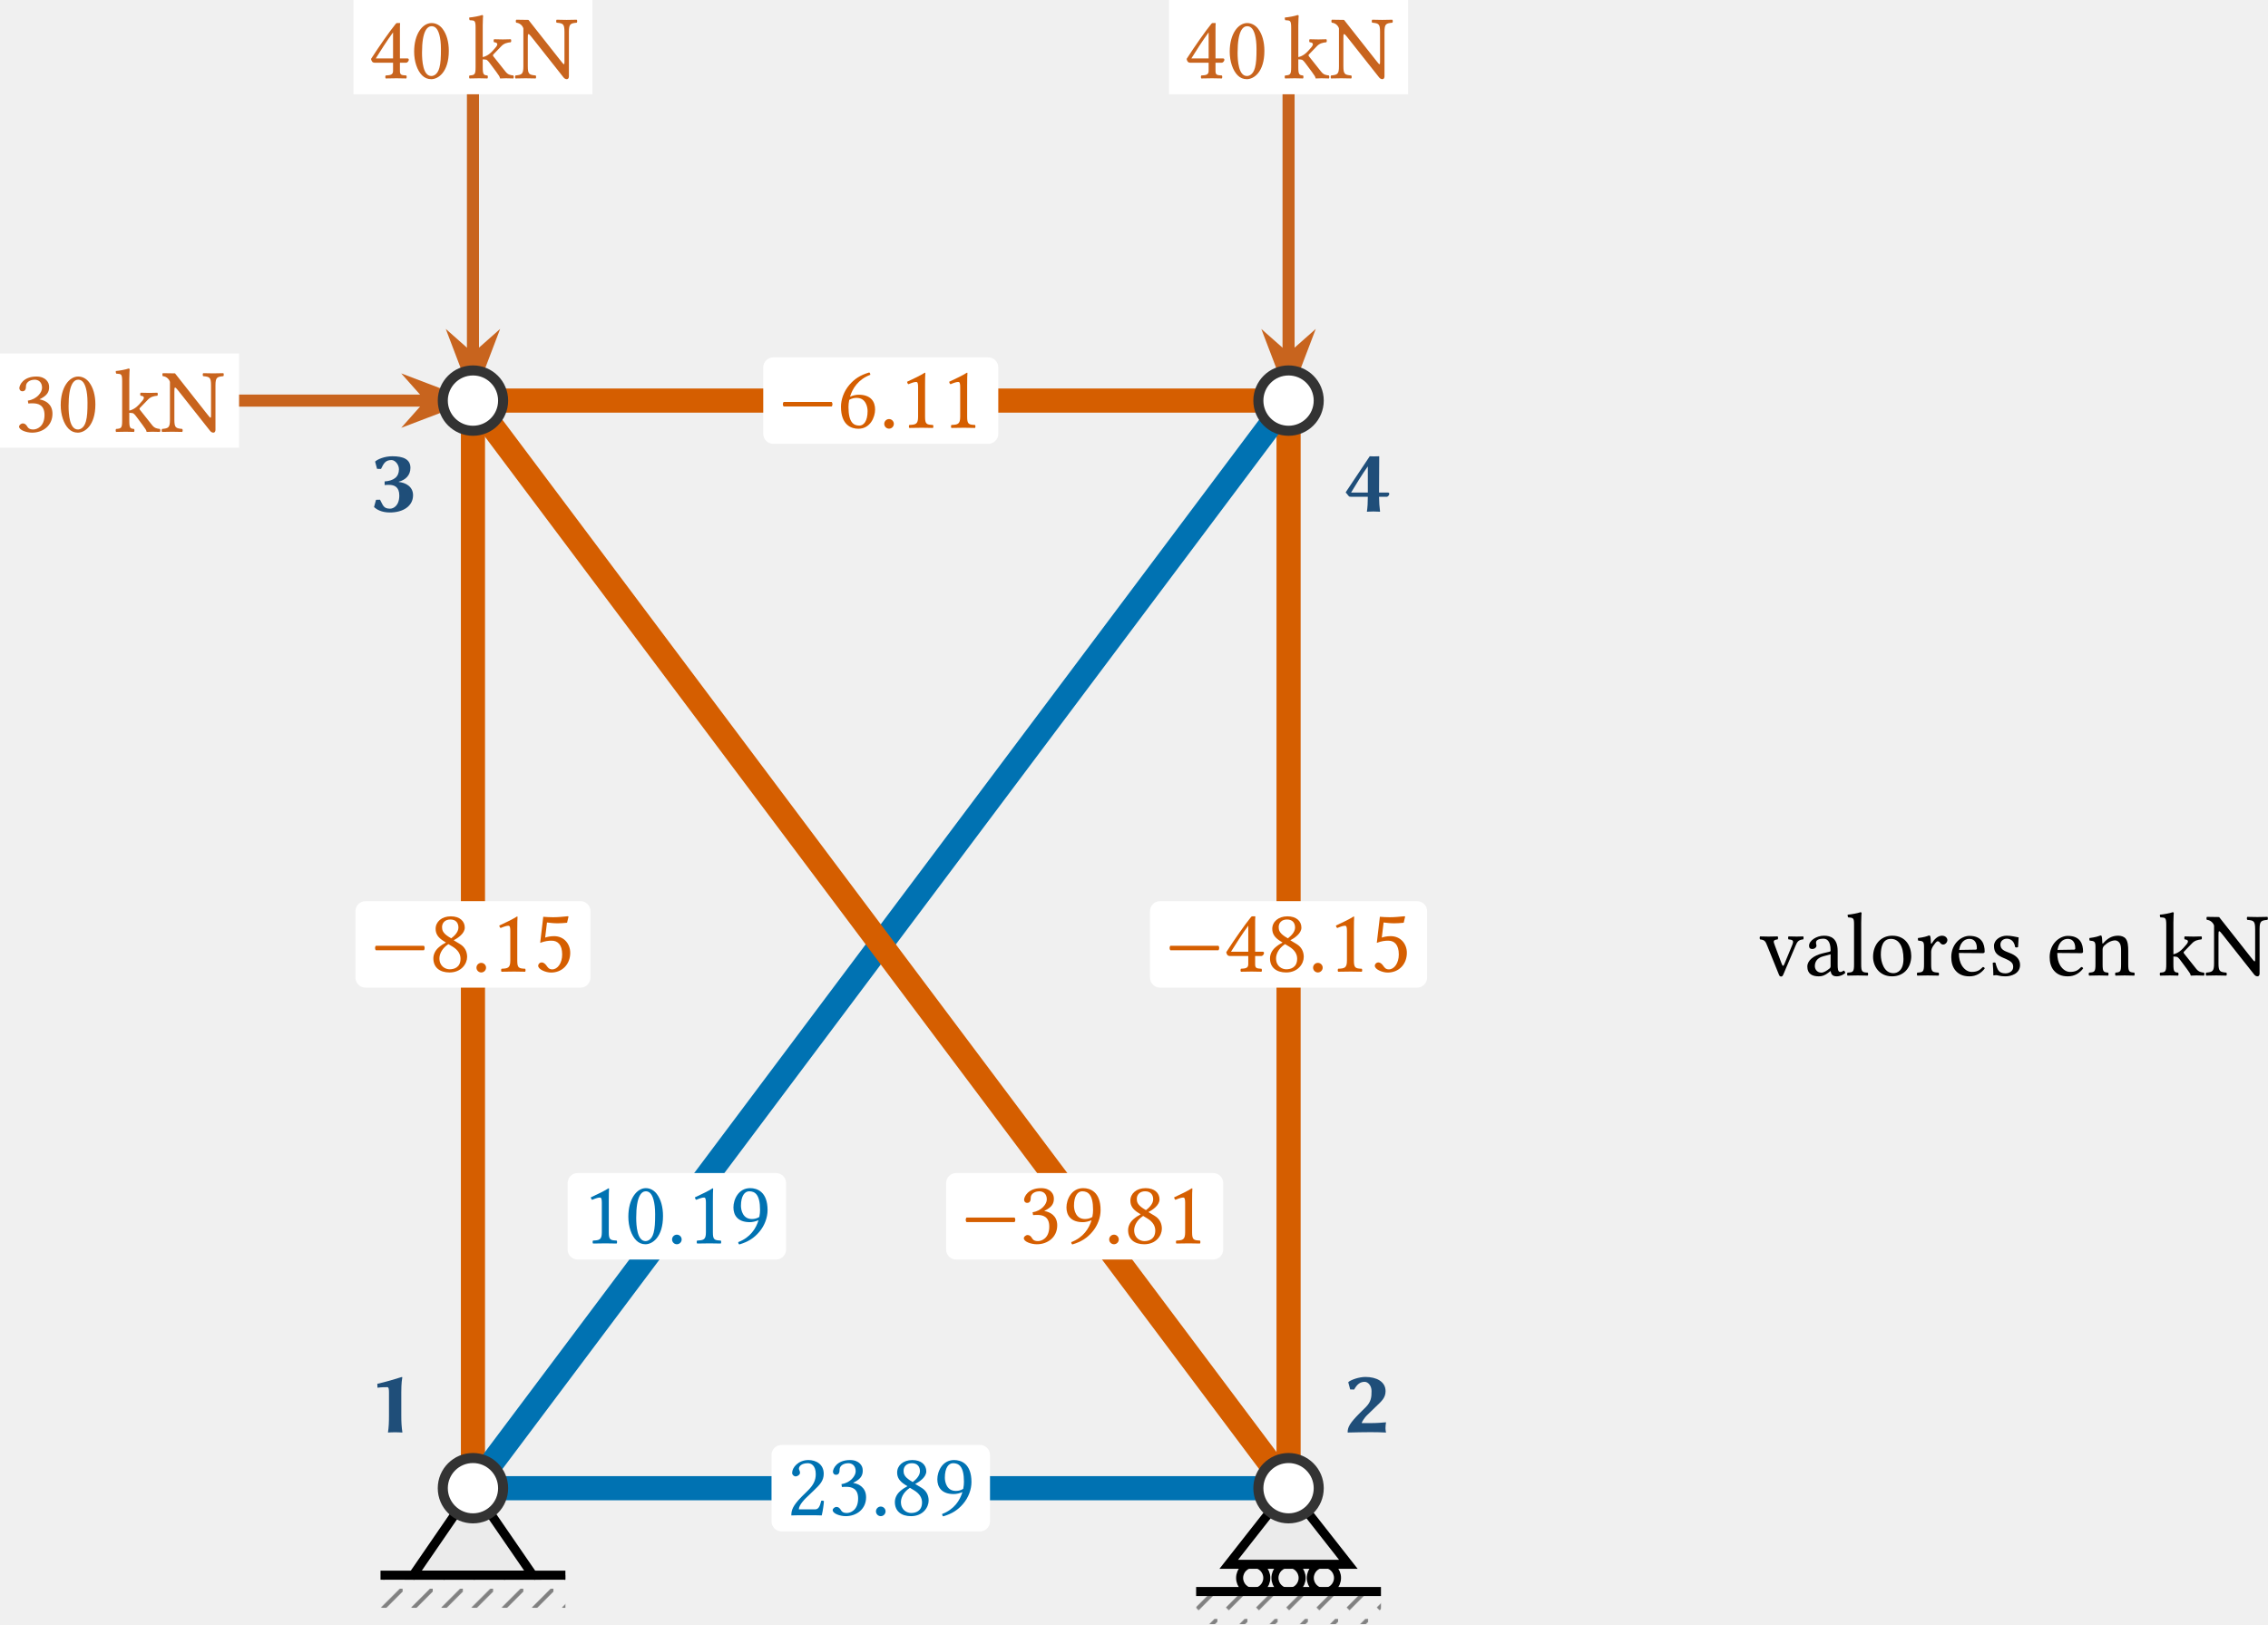
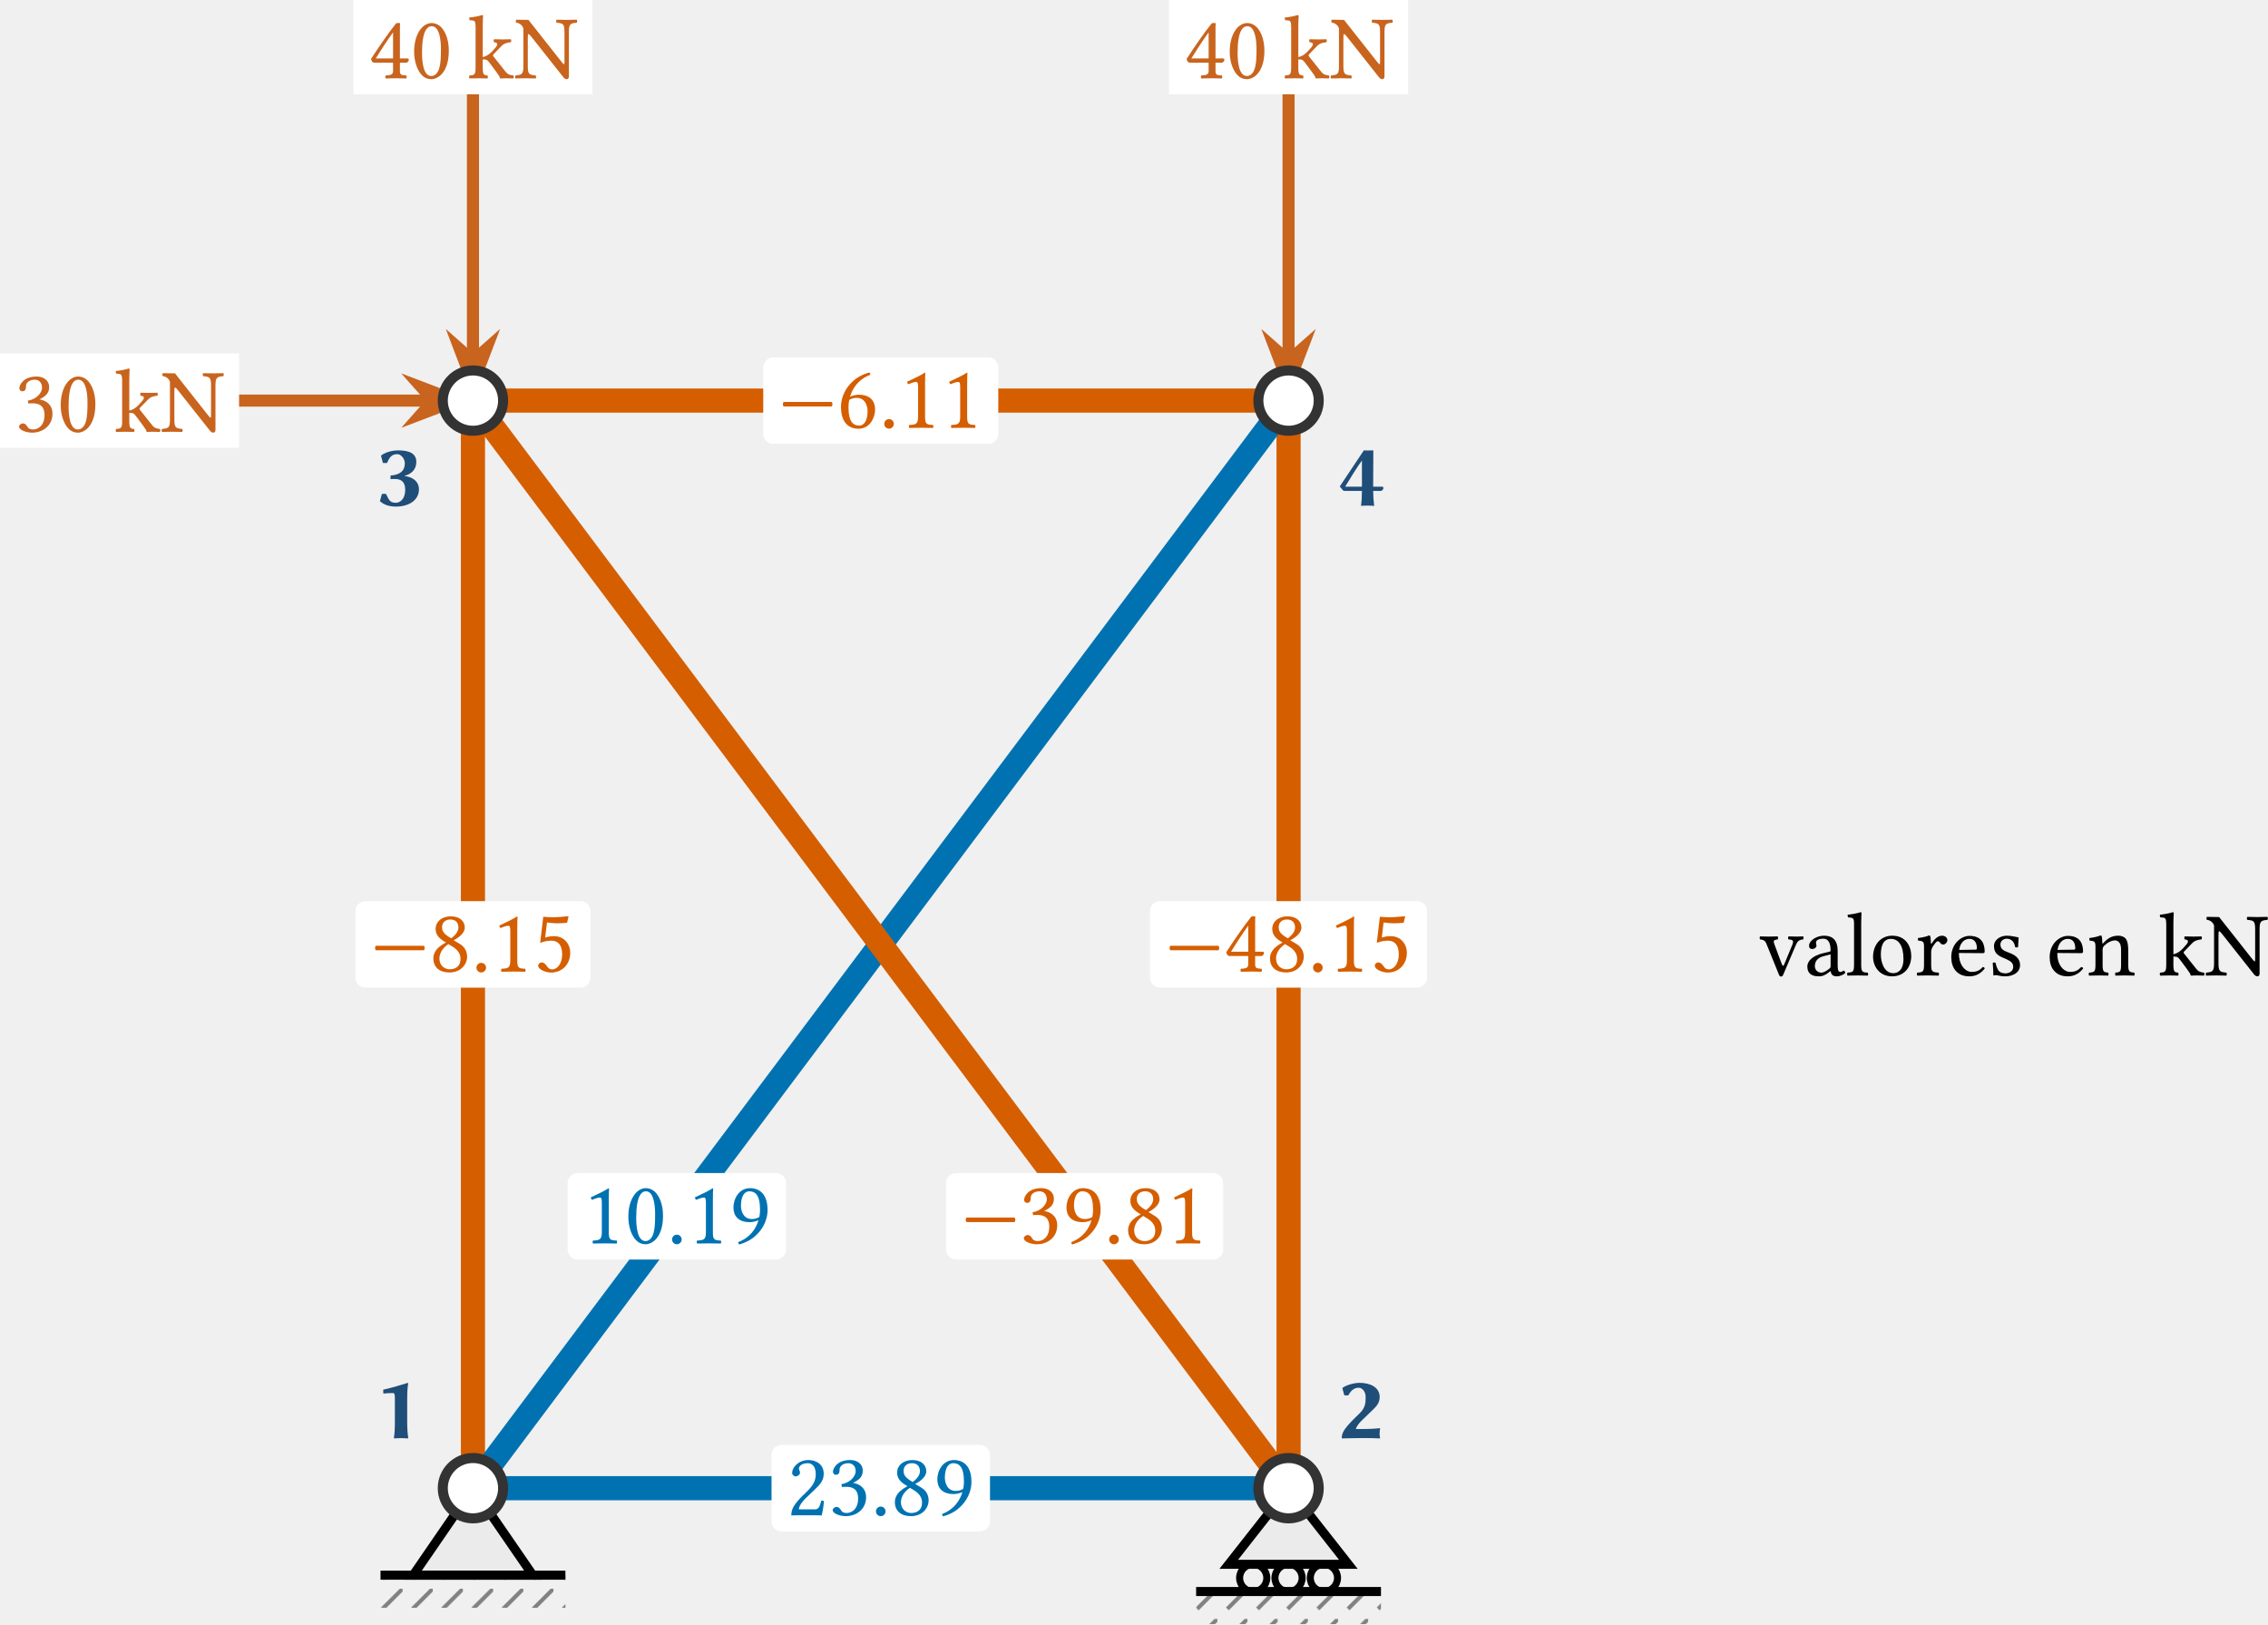
<svg xmlns="http://www.w3.org/2000/svg" xmlns:xlink="http://www.w3.org/1999/xlink" version="1.1" width="224.653pt" height="160.856pt" viewBox="-68.016 -68.016 224.653 160.856">
  <defs>
    <pattern id="pat0-808080" x="-.996" y="-.996" width="2.989" height="2.989" viewBox="-.996 -.996 2.989 2.989" patternUnits="userSpaceOnUse" patternTransform="matrix(1 0 0 -1 -21.1669 79.3752)" overflow="visible">
      <clipPath id="pc0">
        <rect x="-.996" y="-.996" width="4.981" height="4.981" />
      </clipPath>
      <g clip-path="url(#pc0)">
        <path d="M0 0L3.09 3.09" stroke="#808080" fill="none" stroke-width=".399" stroke-miterlimit="10" />
      </g>
    </pattern>
    <pattern id="pat1-808080" x="-.996" y="-.996" width="2.989" height="2.989" viewBox="-.996 -.996 2.989 2.989" patternUnits="userSpaceOnUse" patternTransform="matrix(1 0 0 -1 -21.1669 79.3752)" overflow="visible">
      <clipPath id="pc1">
        <rect x="-.996" y="-.996" width="4.981" height="4.981" />
      </clipPath>
      <g clip-path="url(#pc1)">
        <path d="M0 0L3.09 3.09" stroke="#808080" fill="none" stroke-width=".399" stroke-miterlimit="10" />
      </g>
    </pattern>
    <path id="g3-15" d="M.511-.386C.511-.126 .726 .09 .986 .09S1.462-.126 1.462-.386S1.246-.861 .986-.861S.511-.646 .511-.386Z" />
    <path id="g3-17" d="M2.044 .09C2.735 .09 3.784-.61 3.784-2.717C3.784-3.604 3.569-4.367 3.174-4.887C2.941-5.2 2.564-5.469 2.08-5.469C1.193-5.469 .35-4.411 .35-2.636C.35-1.677 .646-.78 1.139-.287C1.39-.036 1.695 .09 2.044 .09ZM2.08-5.156C2.233-5.156 2.376-5.102 2.484-5.003C2.762-4.77 3.004-4.089 3.004-2.887C3.004-2.062 2.977-1.497 2.851-1.04C2.654-.305 2.215-.224 2.053-.224C1.219-.224 1.13-1.757 1.13-2.537C1.13-4.743 1.677-5.156 2.08-5.156Z" />
    <path id="g3-18" d="M2.582-1.094V-4.205C2.582-4.743 2.591-5.29 2.609-5.407C2.609-5.452 2.591-5.452 2.555-5.452C2.062-5.147 1.587-4.923 .798-4.555C.816-4.456 .852-4.367 .933-4.313C1.345-4.483 1.542-4.537 1.713-4.537C1.865-4.537 1.892-4.322 1.892-4.017V-1.094C1.892-.35 1.65-.305 1.022-.278C.968-.224 .968-.036 1.022 .018C1.462 .009 1.784 0 2.268 0C2.699 0 2.914 .009 3.362 .018C3.416-.036 3.416-.224 3.362-.278C2.735-.305 2.582-.35 2.582-1.094Z" />
    <path id="g3-19" d="M.547-4.196C.547-4.008 .717-3.847 .906-3.847C1.058-3.847 1.327-4.008 1.327-4.205C1.327-4.277 1.309-4.331 1.291-4.394S1.219-4.537 1.219-4.609C1.219-4.833 1.453-5.156 2.107-5.156C2.43-5.156 2.887-4.932 2.887-4.071C2.887-3.497 2.681-3.031 2.152-2.493L1.488-1.838C.61-.941 .466-.511 .466 .018C.466 .018 .924 0 1.21 0H2.78C3.067 0 3.479 .018 3.479 .018C3.596-.457 3.685-1.13 3.694-1.399C3.64-1.444 3.524-1.462 3.434-1.444C3.282-.807 3.129-.583 2.806-.583H1.21C1.21-1.013 1.829-1.623 1.874-1.668L2.78-2.537C3.291-3.031 3.676-3.425 3.676-4.107C3.676-5.075 2.887-5.469 2.161-5.469C1.166-5.469 .547-4.734 .547-4.196Z" />
    <path id="g3-20" d="M1.928-5.156C2.313-5.156 2.672-4.923 2.672-4.349C2.672-3.9 2.152-3.21 1.264-3.084L1.309-2.798C1.462-2.815 1.623-2.815 1.739-2.815C2.251-2.815 2.914-2.672 2.914-1.659C2.914-.466 2.116-.224 1.802-.224C1.345-.224 1.264-.43 1.157-.592C1.067-.717 .95-.825 .771-.825C.583-.825 .395-.655 .395-.511C.395-.152 1.148 .09 1.686 .09C2.753 .09 3.703-.601 3.703-1.784C3.703-2.762 2.968-3.111 2.439-3.201L2.43-3.219C3.165-3.569 3.371-3.936 3.371-4.411C3.371-4.68 3.309-4.896 3.093-5.12C2.896-5.317 2.582-5.469 2.116-5.469C.798-5.469 .421-4.609 .421-4.313C.421-4.187 .511-4.008 .726-4.008C1.04-4.008 1.076-4.304 1.076-4.474C1.076-5.048 1.695-5.156 1.928-5.156Z" />
    <path id="g3-21" d="M3.856-1.964H3.111V-4.582C3.111-5.03 3.111-5.38 3.129-5.452L3.111-5.469H2.824C2.762-5.469 2.717-5.416 2.681-5.371C2.116-4.68 1.076-3.201 .251-1.919C.278-1.784 .332-1.542 .601-1.542H2.43V-.717C2.43-.305 2.089-.305 1.704-.278C1.65-.224 1.65-.036 1.704 .018C1.991 .009 2.349 0 2.762 0C3.111 0 3.452 .009 3.739 .018C3.793-.036 3.793-.224 3.739-.278C3.3-.314 3.111-.296 3.111-.717V-1.542H3.73C3.856-1.542 3.99-1.713 3.99-1.82C3.99-1.91 3.954-1.964 3.856-1.964ZM2.43-4.546V-1.964H.717C1.175-2.699 1.811-3.703 2.43-4.546Z" />
    <path id="g3-22" d="M2.86-1.695C2.86-.843 2.412-.215 1.874-.215C1.533-.215 1.417-.439 1.282-.619C1.166-.771 1.013-.906 .825-.906C.655-.906 .484-.753 .484-.574C.484-.206 1.246 .099 1.757 .099C2.869 .099 3.658-.726 3.658-1.856C3.658-2.726 3.058-3.506 2.053-3.506C1.668-3.506 1.336-3.425 1.175-3.362L1.354-4.86C1.686-4.824 1.973-4.779 2.403-4.779C2.672-4.779 2.977-4.797 3.344-4.833L3.488-5.443L3.425-5.478C2.914-5.425 2.43-5.38 1.955-5.38C1.623-5.38 1.3-5.398 .986-5.425L.681-2.842C1.157-3.022 1.497-3.058 1.82-3.058C2.403-3.058 2.86-2.672 2.86-1.695Z" />
    <path id="g3-23" d="M1.291-3.075C1.533-3.891 2.107-4.797 3.3-5.245C3.3-5.353 3.264-5.434 3.192-5.478C2.286-5.209 1.731-4.833 1.228-4.25C.672-3.604 .395-2.789 .395-2.08C.395-.26 1.426 .099 2.116 .099C3.291 .099 3.775-1.04 3.775-1.811S3.362-3.273 2.143-3.273C1.91-3.273 1.56-3.201 1.291-3.075ZM1.21-2.753C1.506-2.95 1.802-2.959 1.955-2.959C2.833-2.959 3.031-2.098 3.031-1.65C3.031-.664 2.654-.215 2.215-.215C1.65-.215 1.139-.52 1.139-2.053C1.139-2.26 1.157-2.493 1.21-2.753Z" />
    <path id="g3-25" d="M3.524-4.349C3.524-4.994 3.022-5.469 2.143-5.469C1.228-5.469 .637-4.923 .637-4.232C.637-3.73 .879-3.362 1.426-3.022L1.659-2.878C1.399-2.744 1.157-2.582 .933-2.385C.565-2.062 .412-1.659 .412-1.309C.412-.395 1.058 .09 2.008 .09C3.183 .09 3.757-.771 3.757-1.453C3.757-1.973 3.533-2.43 3.058-2.717L2.421-3.102C2.842-3.309 3.524-3.775 3.524-4.349ZM2.026-.224C1.623-.224 1.013-.502 1.013-1.309C1.013-1.578 1.13-2.206 1.901-2.717L2.322-2.466C2.878-2.125 3.102-1.704 3.102-1.273C3.102-.377 2.43-.224 2.026-.224ZM2.098-5.156C2.681-5.156 2.896-4.77 2.896-4.358C2.896-3.873 2.421-3.47 2.179-3.291L1.901-3.461C1.336-3.829 1.273-4.125 1.273-4.402C1.273-4.815 1.56-5.156 2.098-5.156Z" />
    <path id="g3-26" d="M2.932-2.295C2.69-1.479 2.116-.574 .924-.126C.924-.018 .959 .063 1.031 .108C1.937-.161 2.493-.538 2.995-1.121C3.551-1.766 3.829-2.582 3.829-3.291C3.829-5.111 2.798-5.469 2.107-5.469C.933-5.469 .448-4.331 .448-3.56S.861-2.098 2.08-2.098C2.313-2.098 2.663-2.17 2.932-2.295ZM3.013-2.618C2.717-2.421 2.421-2.412 2.268-2.412C1.39-2.412 1.193-3.273 1.193-3.721C1.193-4.707 1.569-5.156 2.008-5.156C2.573-5.156 3.084-4.851 3.084-3.318C3.084-3.12 3.067-2.878 3.013-2.618Z" />
    <path id="g3-2088" d="M.529-2.555C.421-2.448 .421-2.215 .529-2.107H5.281C5.389-2.215 5.389-2.448 5.281-2.555H.529Z" />
    <path id="g0-47" d="M4.985-4.591V-1.659C4.985-1.488 4.985-1.39 4.923-1.39C4.887-1.39 4.752-1.551 4.492-1.883L1.417-5.783L.206-5.801C.152-5.747 .152-5.559 .206-5.505C.592-5.478 .861-5.165 .915-4.932V-1.193C.915-.395 .762-.341 .134-.278C.081-.224 .081-.036 .134 .018C.52 .009 .924 0 1.139 0C1.345 0 1.757 .009 2.134 .018C2.188-.036 2.188-.224 2.134-.278C1.506-.341 1.354-.377 1.354-1.193V-3.936C1.354-4.241 1.354-4.376 1.426-4.376C1.479-4.376 1.578-4.277 1.731-4.08L4.86-.126C4.958 .009 5.075 .09 5.218 .09C5.344 .09 5.425-.018 5.425-.188V-4.591C5.425-5.389 5.577-5.443 6.205-5.505C6.259-5.559 6.259-5.747 6.205-5.801C5.837-5.792 5.416-5.783 5.2-5.783C5.012-5.783 4.6-5.792 4.205-5.801C4.151-5.747 4.151-5.559 4.205-5.505C4.833-5.443 4.985-5.407 4.985-4.591Z" />
    <path id="g0-66" d="M2.627-.43C2.681-.152 2.78 .09 3.228 .09C3.569 .09 3.891-.063 4.08-.242C4.062-.35 4.026-.43 3.927-.484C3.865-.43 3.712-.341 3.596-.341C3.335-.341 3.327-.69 3.327-1.103V-2.421C3.327-3.694 2.627-3.936 1.973-3.936C1.237-3.936 .493-3.452 .493-2.941C.493-2.726 .601-2.618 .807-2.618C1.067-2.618 1.228-2.806 1.228-2.923C1.228-2.986 1.219-3.049 1.201-3.084C1.193-3.111 1.184-3.165 1.184-3.264C1.184-3.542 1.56-3.64 1.901-3.64C2.206-3.64 2.627-3.488 2.627-2.475C2.627-2.412 2.6-2.376 2.573-2.367L1.802-2.179C.941-1.964 .323-1.488 .323-.879C.323-.143 .825 .09 1.453 .09C1.766 .09 2.035 .018 2.43-.287L2.609-.43H2.627ZM2.627-2.089V-.906C2.627-.789 2.573-.726 2.502-.672C2.268-.484 1.964-.278 1.713-.278C1.264-.278 1.067-.637 1.067-.915C1.067-1.318 1.255-1.731 1.919-1.901L2.627-2.089Z" />
    <path id="g0-70" d="M3.461-.834C3.129-.493 2.869-.35 2.349-.35C2.026-.35 1.65-.538 1.372-.995C1.193-1.291 1.085-1.704 1.085-2.224L3.47-2.206C3.578-2.206 3.64-2.26 3.64-2.358C3.64-3.111 3.371-3.918 2.125-3.918C1.345-3.918 .332-3.174 .332-1.811C.332-1.309 .457-.825 .753-.484C1.058-.126 1.479 .09 2.125 .09C2.806 .09 3.291-.224 3.649-.69C3.622-.78 3.569-.825 3.461-.834ZM1.112-2.529C1.282-3.542 1.91-3.622 2.125-3.622C2.466-3.622 2.869-3.434 2.869-2.681C2.869-2.6 2.833-2.555 2.735-2.555L1.112-2.529Z" />
    <path id="g0-76" d="M.771-1.094C.771-.35 .672-.314 .17-.278C.117-.224 .117-.036 .17 .018C.466 .009 .771 0 1.13 0C1.444 0 1.739 .009 1.946 .018C2-.036 2-.224 1.946-.278C1.578-.314 1.479-.35 1.479-1.094V-1.874C1.65-1.865 1.775-1.856 1.865-1.829C1.964-1.757 2.044-1.677 2.152-1.533L2.806-.655C3.067-.305 3.174-.134 3.183-.027C3.183 0 3.192 .018 3.219 .018C3.398 .009 3.596 0 3.775 0C4.053 0 4.331 .009 4.51 .018C4.564-.036 4.564-.224 4.51-.278C4.205-.314 3.981-.35 3.739-.655L2.555-2.143C2.52-2.188 2.493-2.224 2.493-2.268C2.493-2.304 2.493-2.322 2.529-2.358L3.318-3.174C3.587-3.461 3.9-3.533 4.259-3.569C4.313-3.622 4.313-3.811 4.259-3.865C4.053-3.856 3.802-3.847 3.479-3.847C3.138-3.847 2.806-3.856 2.6-3.865C2.546-3.811 2.546-3.622 2.6-3.569C3.102-3.533 2.887-3.219 2.806-3.111C2.6-2.851 2.322-2.546 2.089-2.376C1.892-2.233 1.65-2.125 1.479-2.098V-5.227C1.479-5.81 1.515-6.169 1.515-6.169C1.515-6.232 1.479-6.259 1.399-6.259C1.175-6.169 .502-6.043 .143-6.016C.126-5.945 .143-5.801 .197-5.747C.224-5.747 .251-5.747 .278-5.747C.672-5.721 .771-5.721 .771-5.012V-1.094Z" />
    <path id="g0-77" d="M.852-1.094C.852-.35 .753-.305 .206-.278C.152-.224 .152-.036 .206 .018C.52 .009 .852 0 1.21 0S1.91 .009 2.206 .018C2.26-.036 2.26-.224 2.206-.278C1.659-.305 1.56-.35 1.56-1.094V-5.227C1.56-5.81 1.596-6.169 1.596-6.169C1.596-6.232 1.56-6.259 1.479-6.259C1.255-6.169 .583-6.043 .224-6.016C.206-5.945 .224-5.801 .278-5.747C.798-5.712 .852-5.685 .852-5.012V-1.094Z" />
    <path id="g0-79" d="M1.65-3.21C1.596-3.147 1.542-3.129 1.542-3.21C1.533-3.452 1.515-3.802 1.47-3.891C1.453-3.936 1.435-3.963 1.363-3.963C1.112-3.865 .879-3.784 .26-3.703C.242-3.649 .26-3.506 .278-3.452C.762-3.407 .861-3.362 .861-2.842V-1.094C.861-.359 .771-.323 .233-.278C.179-.224 .179-.036 .233 .018C.502 .009 .861 0 1.219 0S1.847 .009 2.116 .018C2.17-.036 2.17-.224 2.116-.278C1.659-.323 1.569-.359 1.569-1.094V-2.564C1.569-2.753 1.65-2.86 1.722-2.941C2.062-3.273 2.466-3.47 2.815-3.47C2.995-3.47 3.183-3.353 3.291-3.147C3.38-2.968 3.398-2.726 3.398-2.457V-1.094C3.398-.359 3.309-.323 2.842-.278C2.798-.224 2.798-.036 2.842 .018C3.111 .009 3.398 0 3.757 0S4.438 .009 4.707 .018C4.752-.036 4.752-.224 4.707-.278C4.205-.323 4.107-.359 4.107-1.094V-2.43C4.107-2.923 4.071-3.353 3.865-3.631C3.712-3.829 3.434-3.936 3.12-3.936C2.681-3.936 2.179-3.82 1.65-3.21Z" />
    <path id="g0-80" d="M.368-1.838C.368-.924 .977 .09 2.251 .09C2.824 .09 3.264-.117 3.569-.412C3.972-.807 4.151-1.372 4.151-1.919C4.151-2.851 3.64-3.936 2.268-3.936C1.677-3.936 1.193-3.694 .861-3.309C.538-2.923 .368-2.403 .368-1.838ZM2.134-3.622C2.905-3.622 3.38-2.923 3.38-1.632C3.38-.502 2.798-.224 2.376-.224C1.444-.224 1.139-1.354 1.139-2.044C1.139-2.824 1.327-3.622 2.134-3.622Z" />
    <path id="g0-83" d="M1.578-3.21C1.56-3.569 1.551-3.802 1.506-3.891C1.488-3.936 1.47-3.963 1.399-3.963C1.148-3.865 .915-3.784 .296-3.703C.278-3.649 .296-3.506 .314-3.452C.798-3.407 .897-3.362 .897-2.842V-1.094C.897-.35 .789-.314 .233-.278C.179-.224 .179-.036 .233 .018C.547 .009 .897 0 1.255 0S2.026 .009 2.34 .018C2.394-.036 2.394-.224 2.34-.278C1.713-.323 1.605-.35 1.605-1.094V-2.34C1.605-2.573 1.713-2.78 1.82-2.941C1.919-3.084 2.125-3.38 2.233-3.38C2.313-3.38 2.394-3.362 2.466-3.264C2.529-3.174 2.636-3.058 2.789-3.058C3.004-3.058 3.21-3.282 3.21-3.506C3.21-3.676 3.049-3.936 2.672-3.936C2.251-3.936 1.883-3.542 1.677-3.192C1.623-3.093 1.578-3.165 1.578-3.21Z" />
    <path id="g0-84" d="M.43-1.237C.466-.798 .493-.377 .493 0C.583-.018 .672-.027 .717-.027C.78-.027 .834-.027 .897-.009C1.139 .054 1.381 .09 1.713 .09C2.215 .09 3.138-.152 3.138-1.04C3.138-1.65 2.699-2.008 2.089-2.233C1.551-2.439 1.193-2.573 1.193-3.067C1.193-3.434 1.515-3.64 1.82-3.64C2.017-3.64 2.537-3.569 2.654-2.806C2.708-2.753 2.887-2.762 2.941-2.815C2.968-3.138 2.986-3.47 2.995-3.766C2.717-3.811 2.286-3.936 1.82-3.936C1.157-3.936 .556-3.506 .556-2.932C.556-2.277 .852-2 1.542-1.713C2.286-1.408 2.457-1.219 2.457-.834C2.457-.395 2.026-.206 1.695-.206C1.345-.206 1.148-.323 1.058-.421C.861-.628 .762-1.022 .708-1.246C.655-1.3 .484-1.291 .43-1.237Z" />
    <path id="g0-87" d="M2.914-3.569C3.398-3.533 3.452-3.425 3.264-2.968L2.537-1.21C2.394-.861 2.349-.861 2.206-1.237L1.56-2.968C1.399-3.398 1.363-3.506 1.838-3.569C1.892-3.622 1.892-3.811 1.838-3.865C1.542-3.856 1.228-3.847 .933-3.847S.368-3.856 .099-3.865C.045-3.811 .045-3.622 .099-3.569C.574-3.515 .637-3.371 .816-2.914L1.964-.081C2.017 .054 2.071 .108 2.188 .108C2.277 .108 2.34 .054 2.403-.099L3.596-2.905C3.766-3.3 3.865-3.524 4.367-3.569C4.42-3.622 4.42-3.811 4.367-3.865C4.187-3.856 3.972-3.847 3.739-3.847C3.443-3.847 3.138-3.856 2.914-3.865C2.86-3.811 2.86-3.622 2.914-3.569Z" />
    <use id="g2-47" xlink:href="#g0-47" />
    <use id="g2-76" xlink:href="#g0-76" />
    <path id="g1-18" d="M3.022-1.695V-3.963C3.022-4.932 3.102-5.299 3.12-5.425C3.12-5.469 3.093-5.469 3.058-5.469C2.475-5.281 1.479-4.985 .646-4.797L.664-4.411C1.058-4.465 1.462-4.465 1.641-4.465C1.793-4.465 1.802-4.205 1.802-3.882V-1.695C1.802-.995 1.784-.502 1.704 0L1.713 .027C1.713 .027 2.071 0 2.403 0C2.726 0 3.111 .027 3.111 .027L3.129 0C3.049-.538 3.022-.986 3.022-1.695Z" />
    <path id="g1-19" d="M2.026-4.985C2.349-4.985 2.708-4.627 2.708-4.071C2.708-3.497 2.681-3.031 2.152-2.493L1.488-1.838C.61-.941 .341-.529 .341 0L.35 .036C1.219 .018 1.901 0 2.582 0C3.255 0 3.47 .009 4.142 .036C4.116-.081 4.089-.269 4.089-.386S4.116-.861 4.142-.977C3.622-.941 3.371-.897 2.475-.897H1.739C1.739-1.04 2.062-1.488 2.251-1.668L3.147-2.537C3.658-3.031 4.098-3.38 4.098-4.062C4.098-5.03 3.165-5.469 2.098-5.469C1.453-5.469 .655-5.174 .43-4.976L.403-4.94L.592-4.232L.986-4.223C1.282-4.752 1.587-4.985 2.026-4.985Z" />
    <path id="g1-20" d="M1.91-.278C1.237-.278 1.21-.637 .915-1.166L.52-1.157L.323-.448L.359-.403C.583-.206 1.058 .099 1.892 .099C3.183 .099 4.187-.52 4.187-1.614C4.187-2.475 3.434-2.86 2.771-2.923V-2.95C3.425-3.12 3.927-3.569 3.927-4.322C3.927-5.165 3.228-5.469 2.134-5.469C1.345-5.469 .681-5.165 .457-4.967L.43-4.932L.619-4.223L1.013-4.214C1.282-4.77 1.453-5.093 2.053-5.093C2.403-5.093 2.789-4.654 2.789-4.178C2.789-3.434 2.286-3.04 1.372-2.977V-2.618C1.479-2.636 1.731-2.636 1.811-2.636C2.322-2.636 2.824-2.439 2.824-1.587C2.824-.547 2.224-.278 1.91-.278Z" />
    <path id="g1-21" d="M2.34-1.453C2.34-.879 2.313-.439 2.251 0L2.26 .027C2.26 .027 2.591 0 2.887 0C3.174 0 3.533 .027 3.533 .027L3.551 0C3.488-.475 3.461-.879 3.452-1.453H4.205C4.331-1.453 4.465-1.623 4.465-1.731C4.465-1.82 4.429-1.874 4.331-1.874H3.452C3.452-1.874 3.461-5.317 3.47-5.452L3.452-5.469C3.12-5.452 2.708-5.452 2.529-5.469C1.946-4.6 .95-3.111 .215-2C.197-1.964 .152-1.91 .152-1.883C.152-1.847 .269-1.775 .323-1.677L.457-1.515C.502-1.47 .538-1.453 .753-1.453H2.34ZM2.34-4.465V-1.874H.681C1.13-2.627 1.865-3.82 2.34-4.465Z" />
  </defs>
  <g id="page1">
    <path d="M-21.168 79.375H59.621" stroke="#0072b2" fill="none" stroke-width="2.391" stroke-miterlimit="10" stroke-linecap="round" />
    <path d="M29.051 75.094H9.402C8.852 75.094 8.406 75.539 8.406 76.09V82.66C8.406 83.211 8.852 83.656 9.402 83.656H29.051C29.602 83.656 30.047 83.211 30.047 82.66V76.09C30.047 75.539 29.602 75.094 29.051 75.094Z" fill="#fff" />
    <g fill="#0072b2" transform="matrix(1 0 0 1 31.06805 2.681)">
      <use x="-21.167" y="79.375" xlink:href="#g3-19" />
      <use x="-16.998" y="79.375" xlink:href="#g3-20" />
      <use x="-12.828" y="79.375" xlink:href="#g3-15" />
      <use x="-10.856" y="79.375" xlink:href="#g3-25" />
      <use x="-6.686" y="79.375" xlink:href="#g3-26" />
    </g>
    <path d="M59.621 79.375V-28.34" stroke="#d55e00" fill="none" stroke-width="2.391" stroke-miterlimit="10" stroke-linecap="round" />
    <path d="M72.348 21.234H46.891C46.34 21.234 45.895 21.68 45.895 22.23V28.805C45.895 29.355 46.34 29.801 46.891 29.801H72.348C72.898 29.801 73.344 29.355 73.344 28.805V22.23C73.344 21.68 72.898 21.234 72.348 21.234Z" fill="#fff" />
    <g fill="#d55e00" transform="matrix(1 0 0 1 68.5561 -51.1676)">
      <use x="-21.167" y="79.375" xlink:href="#g3-2088" />
      <use x="-15.357" y="79.375" xlink:href="#g3-21" />
      <use x="-11.187" y="79.375" xlink:href="#g3-25" />
      <use x="-7.018" y="79.375" xlink:href="#g3-15" />
      <use x="-5.045" y="79.375" xlink:href="#g3-18" />
      <use x="-.876" y="79.375" xlink:href="#g3-22" />
    </g>
    <path d="M-21.168-28.34H59.621" stroke="#d55e00" fill="none" stroke-width="2.391" stroke-miterlimit="10" stroke-linecap="round" />
    <path d="M29.871-32.621H8.582C8.031-32.621 7.586-32.176 7.586-31.625V-25.055C7.586-24.504 8.031-24.059 8.582-24.059H29.871C30.422-24.059 30.867-24.504 30.867-25.055V-31.625C30.867-32.176 30.422-32.621 29.871-32.621Z" fill="#fff" />
    <g fill="#d55e00" transform="matrix(1 0 0 1 30.2476 -105.0253)">
      <use x="-21.167" y="79.375" xlink:href="#g3-2088" />
      <use x="-15.357" y="79.375" xlink:href="#g3-23" />
      <use x="-11.187" y="79.375" xlink:href="#g3-15" />
      <use x="-9.215" y="79.375" xlink:href="#g3-18" />
      <use x="-5.045" y="79.375" xlink:href="#g3-18" />
    </g>
    <path d="M-21.168 79.375V-28.34" stroke="#d55e00" fill="none" stroke-width="2.391" stroke-miterlimit="10" stroke-linecap="round" />
    <path d="M-10.523 21.234H-31.812C-32.359 21.234-32.809 21.68-32.809 22.23V28.805C-32.809 29.355-32.359 29.801-31.812 29.801H-10.523C-9.973 29.801-9.527 29.355-9.527 28.805V22.23C-9.527 21.68-9.973 21.234-10.523 21.234Z" fill="#fff" />
    <g fill="#d55e00" transform="matrix(1 0 0 1 -10.1456 -51.1676)">
      <use x="-21.167" y="79.375" xlink:href="#g3-2088" />
      <use x="-15.357" y="79.375" xlink:href="#g3-25" />
      <use x="-11.187" y="79.375" xlink:href="#g3-15" />
      <use x="-9.215" y="79.375" xlink:href="#g3-18" />
      <use x="-5.045" y="79.375" xlink:href="#g3-22" />
    </g>
    <path d="M-21.168 79.375L59.621-28.34" stroke="#0072b2" fill="none" stroke-width="2.391" stroke-miterlimit="10" stroke-linecap="round" />
    <path d="M8.852 48.164H-10.793C-11.344 48.164-11.789 48.609-11.789 49.16V55.734C-11.789 56.285-11.344 56.73-10.793 56.73H8.852C9.402 56.73 9.848 56.285 9.848 55.734V49.16C9.848 48.609 9.402 48.164 8.852 48.164Z" fill="#fff" />
    <g fill="#0072b2" transform="matrix(1 0 0 1 10.8714 -24.2478)">
      <use x="-21.167" y="79.375" xlink:href="#g3-18" />
      <use x="-16.998" y="79.375" xlink:href="#g3-17" />
      <use x="-12.828" y="79.375" xlink:href="#g3-15" />
      <use x="-10.856" y="79.375" xlink:href="#g3-18" />
      <use x="-6.686" y="79.375" xlink:href="#g3-26" />
    </g>
    <path d="M59.621 79.375L-21.168-28.34" stroke="#d55e00" fill="none" stroke-width="2.391" stroke-miterlimit="10" stroke-linecap="round" />
    <path d="M52.152 48.164H26.695C26.145 48.164 25.699 48.609 25.699 49.16V55.734C25.699 56.285 26.145 56.73 26.695 56.73H52.152C52.703 56.73 53.148 56.285 53.148 55.734V49.16C53.148 48.609 52.703 48.164 52.152 48.164Z" fill="#fff" />
    <g fill="#d55e00" transform="matrix(1 0 0 1 48.3595 -24.2478)">
      <use x="-21.167" y="79.375" xlink:href="#g3-2088" />
      <use x="-15.357" y="79.375" xlink:href="#g3-20" />
      <use x="-11.187" y="79.375" xlink:href="#g3-26" />
      <use x="-7.018" y="79.375" xlink:href="#g3-15" />
      <use x="-5.045" y="79.375" xlink:href="#g3-25" />
      <use x="-.876" y="79.375" xlink:href="#g3-18" />
    </g>
    <path d="M-21.168 79.375L-27.09 87.992H-15.242Z" fill="#ebebeb" />
    <path d="M-21.168 79.375L-27.09 87.992H-15.242Z" stroke="#000" fill="none" stroke-width=".897" stroke-miterlimit="10" />
    <path d="M-30.324 87.992V91.223H-12.012V87.992Z" fill="url(#pat0-808080)" />
    <path d="M-30.324 87.992H-12.012" stroke="#000" fill="none" stroke-width=".897" stroke-miterlimit="10" />
    <path d="M59.621 79.375L53.695 86.914H65.543Z" fill="#ebebeb" />
    <path d="M59.621 79.375L53.695 86.914H65.543Z" stroke="#000" fill="none" stroke-width=".897" stroke-miterlimit="10" />
    <path d="M57.465 88.262C57.465 87.52 56.863 86.914 56.117 86.914C55.375 86.914 54.773 87.52 54.773 88.262S55.375 89.609 56.117 89.609C56.863 89.609 57.465 89.004 57.465 88.262Z" stroke="#000" fill="none" stroke-width=".697" stroke-miterlimit="10" />
    <path d="M60.965 88.262C60.965 87.52 60.363 86.914 59.621 86.914C58.875 86.914 58.273 87.52 58.273 88.262S58.875 89.609 59.621 89.609C60.363 89.609 60.965 89.004 60.965 88.262Z" stroke="#000" fill="none" stroke-width=".697" stroke-miterlimit="10" />
    <path d="M64.469 88.262C64.469 87.52 63.863 86.914 63.121 86.914C62.375 86.914 61.773 87.52 61.773 88.262S62.375 89.609 63.121 89.609C63.863 89.609 64.469 89.004 64.469 88.262Z" stroke="#000" fill="none" stroke-width=".697" stroke-miterlimit="10" />
    <path d="M50.465 89.609V92.84H68.773V89.609Z" fill="url(#pat1-808080)" />
    <path d="M50.465 89.609H68.773" stroke="#000" fill="none" stroke-width=".897" stroke-miterlimit="10" />
    <path d="M-56.176-28.34H-25.391" stroke="#c8641e" fill="none" stroke-width="1.196" stroke-miterlimit="10" />
    <path d="M-22.844-28.34L-26.242-29.633L-25.094-28.34L-26.242-27.047Z" fill="#c8641e" />
    <path d="M-22.844-28.34L-26.242-29.633L-25.094-28.34L-26.242-27.047Z" stroke="#c8641e" fill="none" stroke-width="1.177" stroke-miterlimit="10" />
    <path d="M-68.016-23.672H-44.336V-33.008H-68.016Z" fill="#fff" />
    <g fill="#c8641e" transform="matrix(1 0 0 1 -45.3543 -104.6307)">
      <use x="-21.167" y="79.375" xlink:href="#g3-20" />
      <use x="-16.998" y="79.375" xlink:href="#g3-17" />
      <use x="-11.333" y="79.375" xlink:href="#g2-76" />
      <use x="-6.743" y="79.375" xlink:href="#g2-47" />
    </g>
    <path d="M-21.168-63.348V-32.563" stroke="#c8641e" fill="none" stroke-width="1.196" stroke-miterlimit="10" />
    <path d="M-21.168-30.016L-19.875-33.414L-21.168-32.27L-22.461-33.414Z" fill="#c8641e" />
    <path d="M-21.168-30.016L-19.875-33.414L-21.168-32.27L-22.461-33.414Z" stroke="#c8641e" fill="none" stroke-width="1.177" stroke-miterlimit="10" />
    <path d="M-33.008-58.68H-9.328V-68.016H-33.008Z" fill="#fff" />
    <g fill="#c8641e" transform="matrix(1 0 0 1 -10.346 -139.639)">
      <use x="-21.167" y="79.375" xlink:href="#g3-21" />
      <use x="-16.998" y="79.375" xlink:href="#g3-17" />
      <use x="-11.333" y="79.375" xlink:href="#g2-76" />
      <use x="-6.743" y="79.375" xlink:href="#g2-47" />
    </g>
    <path d="M59.621-63.348V-32.563" stroke="#c8641e" fill="none" stroke-width="1.196" stroke-miterlimit="10" />
    <path d="M59.621-30.016L60.914-33.414L59.621-32.27L58.324-33.414Z" fill="#c8641e" />
    <path d="M59.621-30.016L60.914-33.414L59.621-32.27L58.324-33.414Z" stroke="#c8641e" fill="none" stroke-width="1.177" stroke-miterlimit="10" />
    <path d="M47.777-58.68H71.461V-68.016H47.777Z" fill="#fff" />
    <g fill="#c8641e" transform="matrix(1 0 0 1 70.4404 -139.639)">
      <use x="-21.167" y="79.375" xlink:href="#g3-21" />
      <use x="-16.998" y="79.375" xlink:href="#g3-17" />
      <use x="-11.333" y="79.375" xlink:href="#g2-76" />
      <use x="-6.743" y="79.375" xlink:href="#g2-47" />
    </g>
    <path d="M-18.18 79.375C-18.18 77.723-19.516 76.387-21.168 76.387C-22.816 76.387-24.156 77.723-24.156 79.375C-24.156 81.027-22.816 82.363-21.168 82.363C-19.516 82.363-18.18 81.027-18.18 79.375Z" fill="#fff" />
    <path d="M-18.18 79.375C-18.18 77.723-19.516 76.387-21.168 76.387C-22.816 76.387-24.156 77.723-24.156 79.375C-24.156 81.027-22.816 82.363-21.168 82.363C-19.516 82.363-18.18 81.027-18.18 79.375Z" stroke="#333" fill="none" stroke-width=".996" stroke-miterlimit="10" />
    <path d="M62.609 79.375C62.609 77.723 61.27 76.387 59.621 76.387C57.969 76.387 56.629 77.723 56.629 79.375C56.629 81.027 57.969 82.363 59.621 82.363C61.27 82.363 62.609 81.027 62.609 79.375Z" fill="#fff" />
    <path d="M62.609 79.375C62.609 77.723 61.27 76.387 59.621 76.387C57.969 76.387 56.629 77.723 56.629 79.375C56.629 81.027 57.969 82.363 59.621 82.363C61.27 82.363 62.609 81.027 62.609 79.375Z" stroke="#333" fill="none" stroke-width=".996" stroke-miterlimit="10" />
    <path d="M-18.18-28.34C-18.18-29.992-19.516-31.328-21.168-31.328C-22.816-31.328-24.156-29.992-24.156-28.34S-22.816-25.352-21.168-25.352C-19.516-25.352-18.18-26.688-18.18-28.34Z" fill="#fff" />
    <path d="M-18.18-28.34C-18.18-29.992-19.516-31.328-21.168-31.328C-22.816-31.328-24.156-29.992-24.156-28.34S-22.816-25.352-21.168-25.352C-19.516-25.352-18.18-26.688-18.18-28.34Z" stroke="#333" fill="none" stroke-width=".996" stroke-miterlimit="10" />
    <path d="M62.609-28.34C62.609-29.992 61.27-31.328 59.621-31.328C57.969-31.328 56.629-29.992 56.629-28.34S57.969-25.352 59.621-25.352C61.27-25.352 62.609-26.688 62.609-28.34Z" fill="#fff" />
    <path d="M62.609-28.34C62.609-29.992 61.27-31.328 59.621-31.328C57.969-31.328 56.629-29.992 56.629-28.34S57.969-25.352 59.621-25.352C61.27-25.352 62.609-26.688 62.609-28.34Z" stroke="#333" fill="none" stroke-width=".996" stroke-miterlimit="10" />
-     <g fill="#1f4e79" transform="matrix(1 0 0 1 -10.1212 -5.5393)">
+     <g fill="#1f4e79" transform="matrix(1 0 0 1 -9.5376 -4.9557)">
      <use x="-21.167" y="79.375" xlink:href="#g1-18" />
    </g>
-     <g fill="#1f4e79" transform="matrix(1 0 0 1 86.2988 -5.5482)">
+     <g fill="#1f4e79" transform="matrix(1 0 0 1 85.7152 -4.9646)">
      <use x="-21.167" y="79.375" xlink:href="#g1-19" />
    </g>
-     <g fill="#1f4e79" transform="matrix(1 0 0 1 -10.1212 -96.7333)">
+     <g fill="#1f4e79" transform="matrix(1 0 0 1 -9.5376 -97.3169)">
      <use x="-21.167" y="79.375" xlink:href="#g1-20" />
    </g>
-     <g fill="#1f4e79" transform="matrix(1 0 0 1 86.2988 -96.7333)">
+     <g fill="#1f4e79" transform="matrix(1 0 0 1 85.7152 -97.3169)">
      <use x="-21.167" y="79.375" xlink:href="#g1-21" />
    </g>
    <g transform="matrix(1 0 0 1 127.3949 -50.7833)">
      <use x="-21.167" y="79.375" xlink:href="#g0-87" />
      <use x="-16.711" y="79.375" xlink:href="#g0-66" />
      <use x="-12.613" y="79.375" xlink:href="#g0-77" />
      <use x="-10.246" y="79.375" xlink:href="#g0-80" />
      <use x="-5.727" y="79.375" xlink:href="#g0-83" />
      <use x="-2.463" y="79.375" xlink:href="#g0-70" />
      <use x="1.545" y="79.375" xlink:href="#g0-84" />
      <use x="7.283" y="79.375" xlink:href="#g0-70" />
      <use x="11.291" y="79.375" xlink:href="#g0-79" />
      <use x="18.393" y="79.375" xlink:href="#g0-76" />
      <use x="22.984" y="79.375" xlink:href="#g0-47" />
    </g>
  </g>
</svg>
